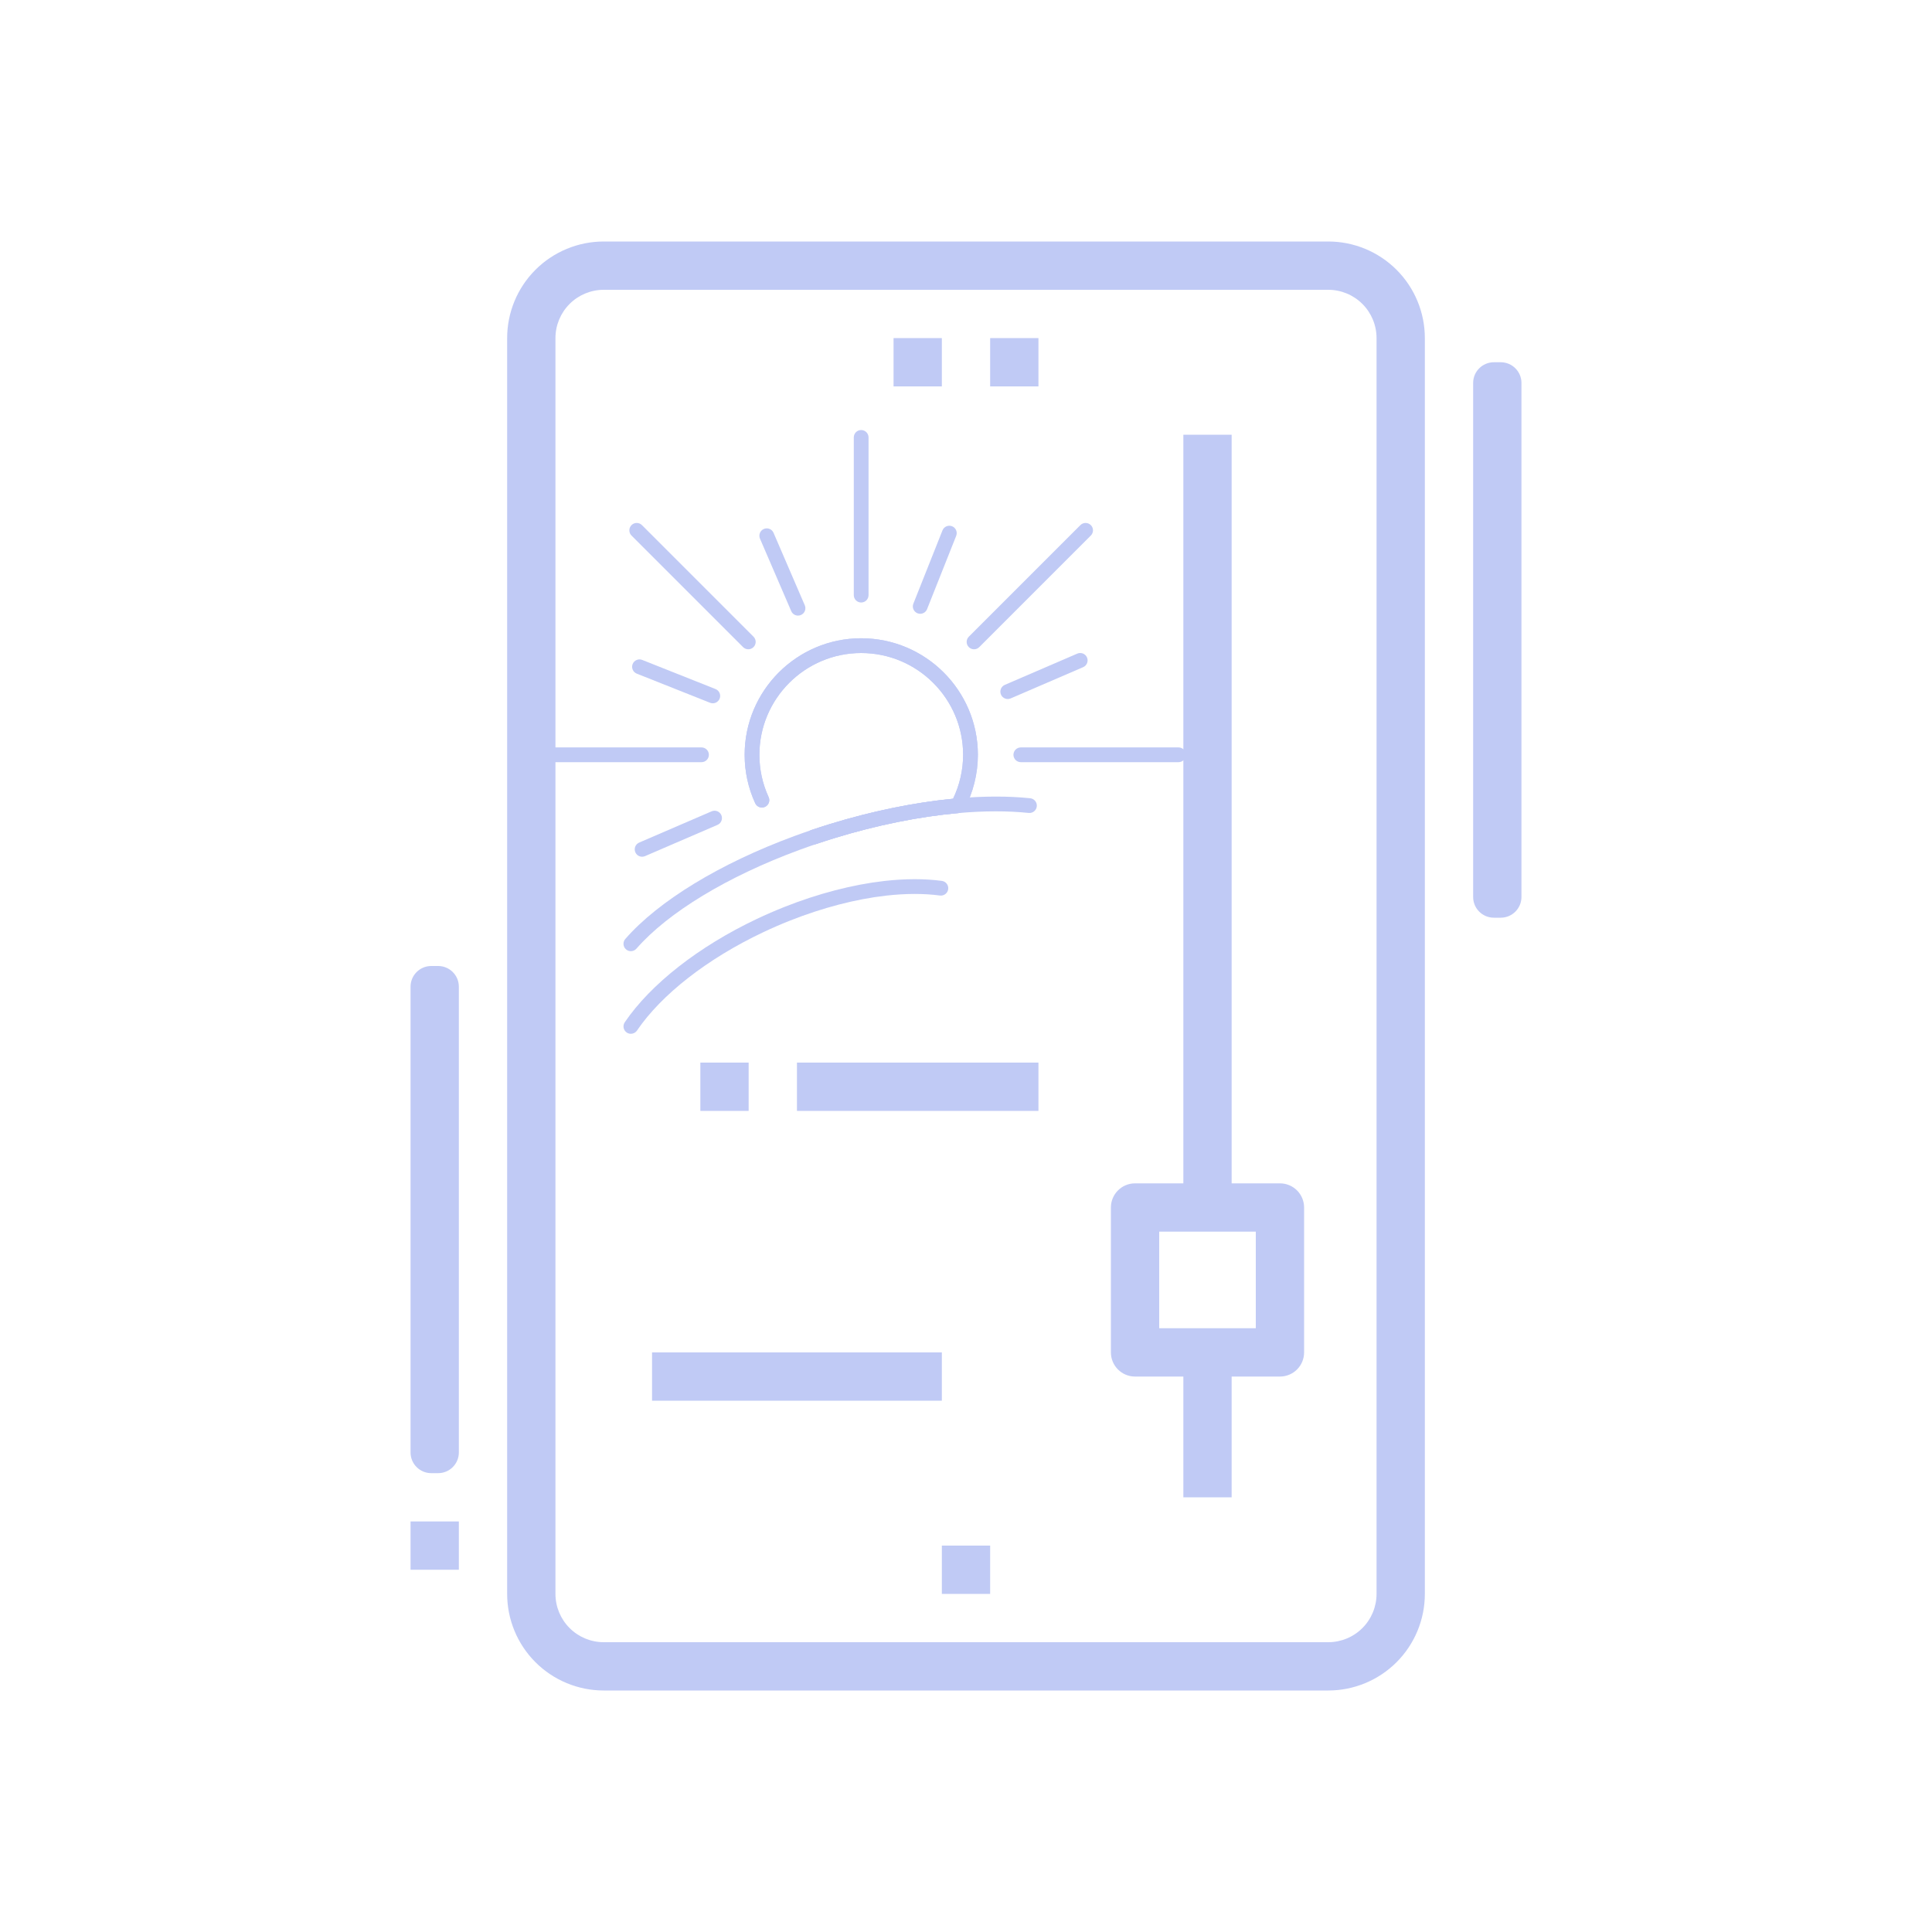
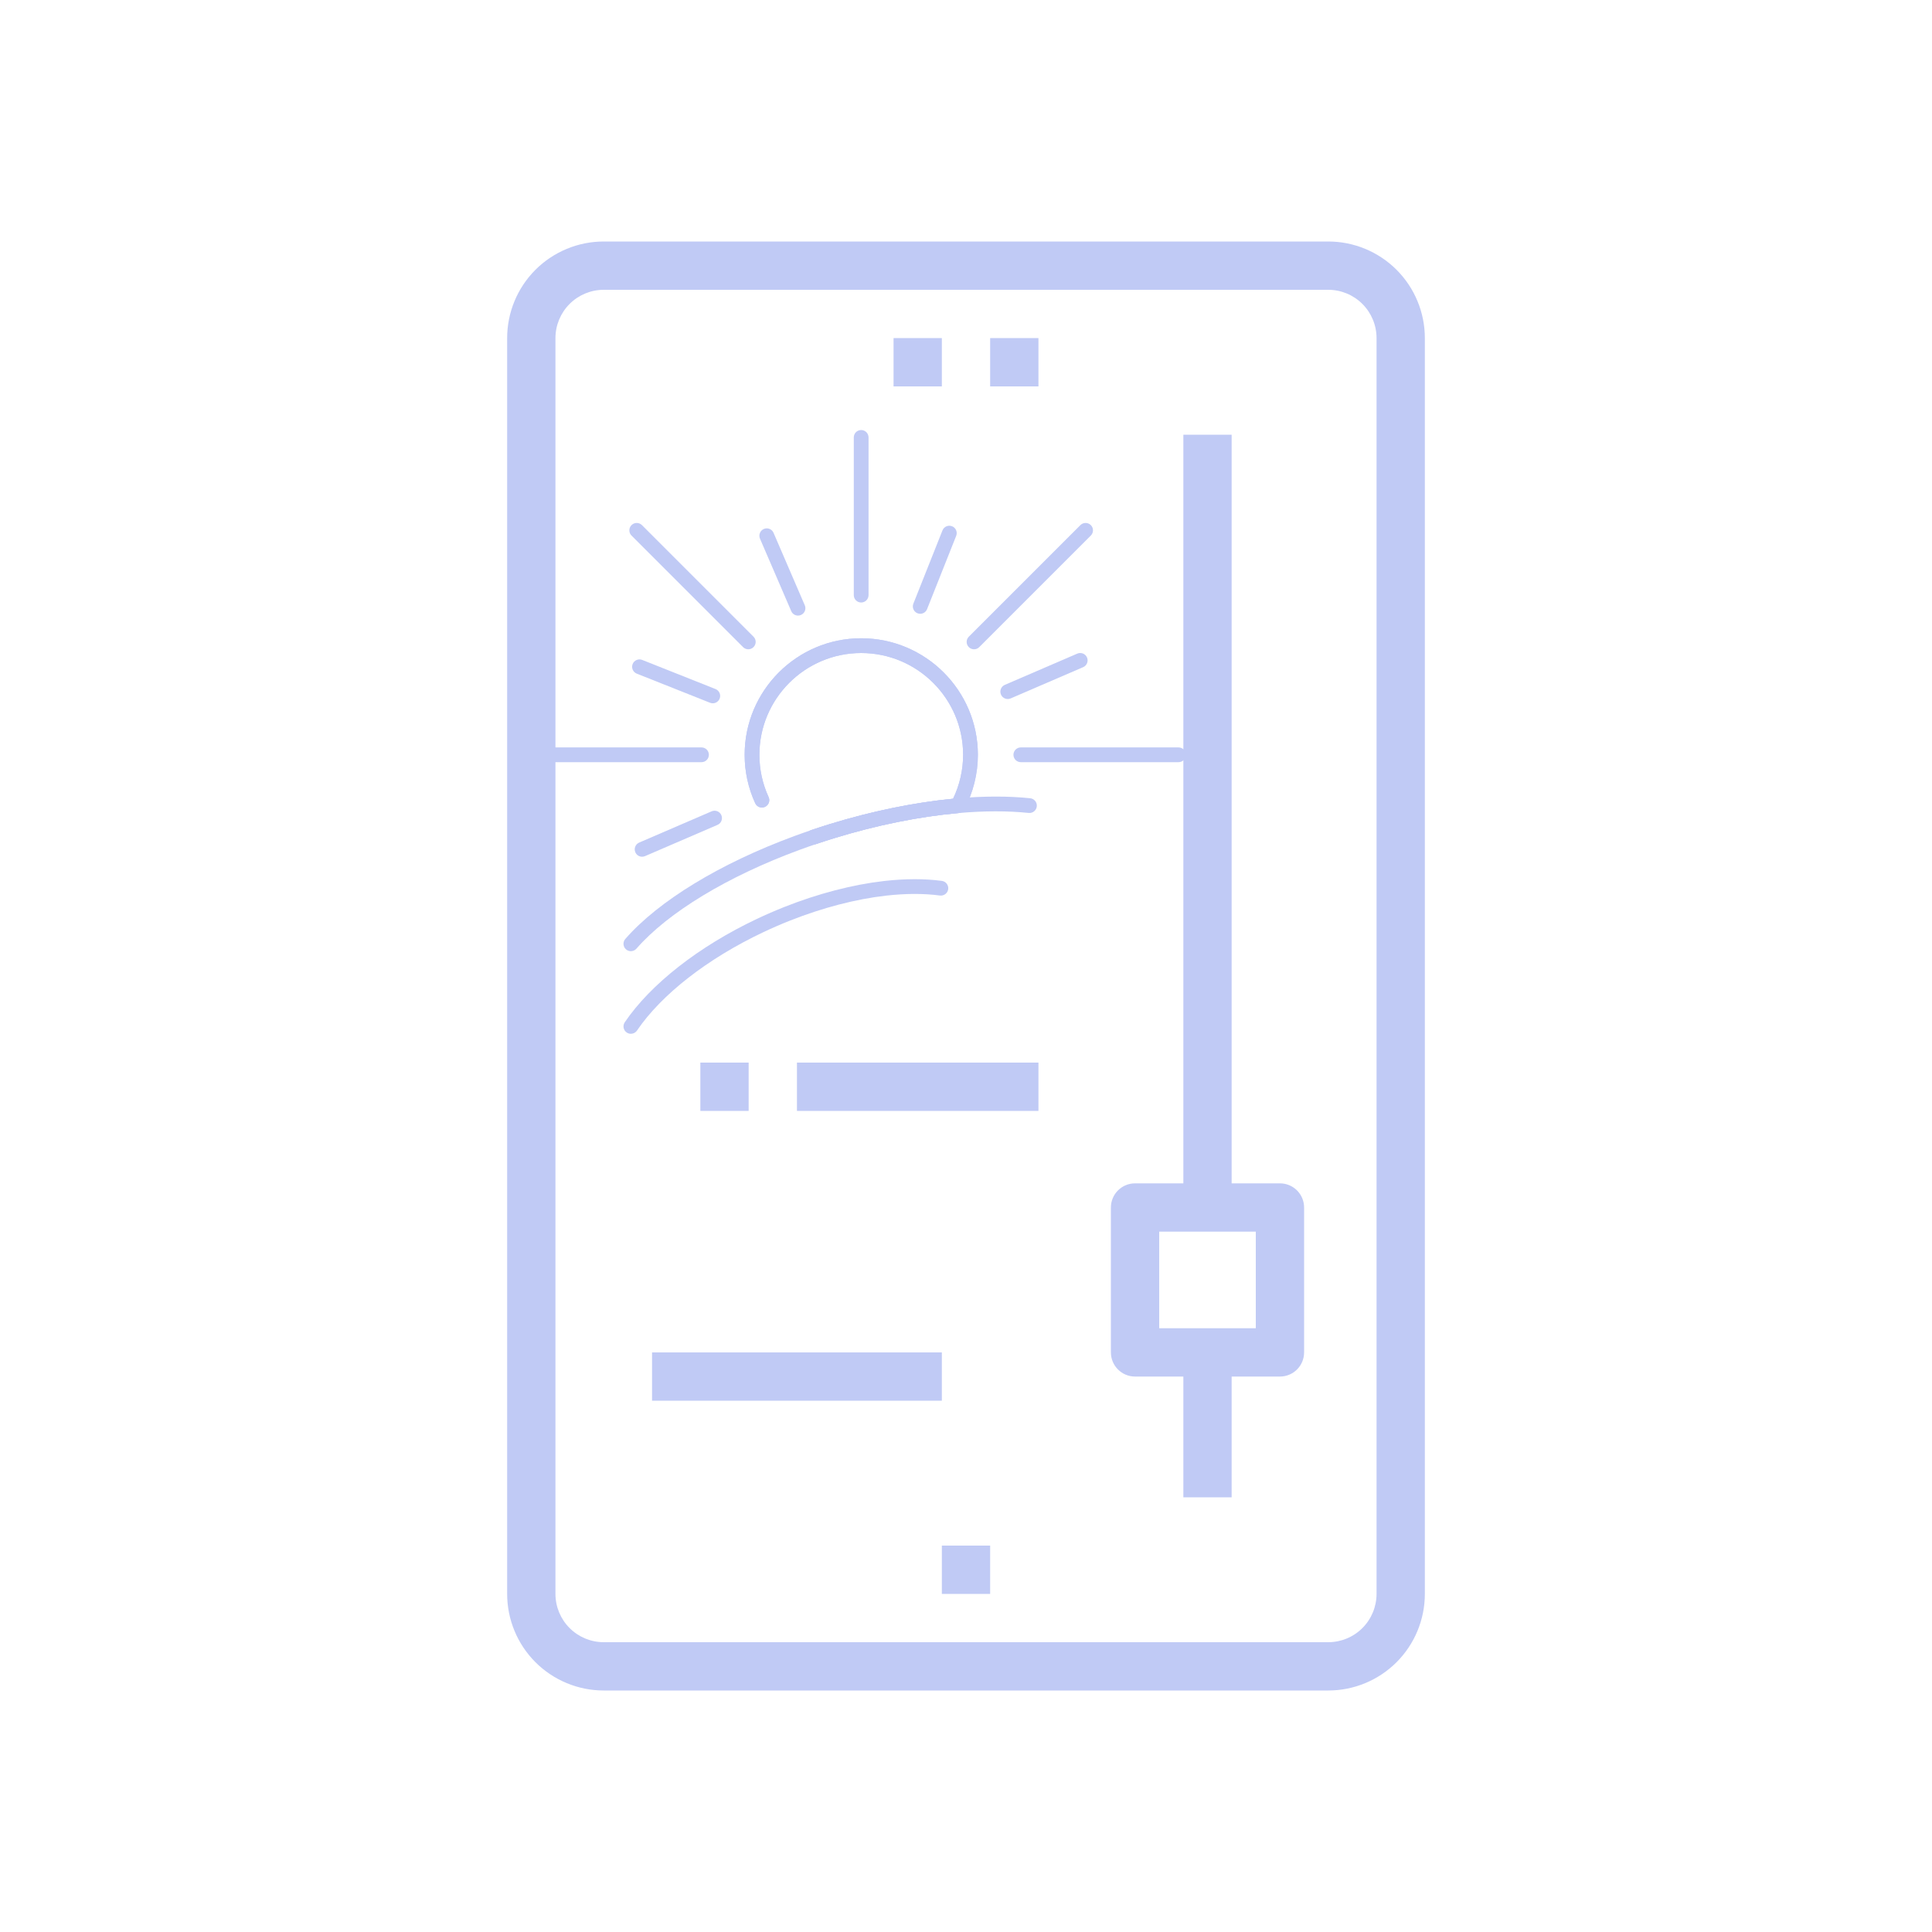
<svg xmlns="http://www.w3.org/2000/svg" width="700pt" height="700pt" version="1.1" viewBox="0 0 700 700" id="svg266">
  <defs id="defs192">
    <symbol id="k" overflow="visible">
      <path d="m29.312-1.75c-1.512 0.781-3.09 1.371-4.734 1.766-1.637 0.406-3.34 0.609-5.109 0.609-5.312 0-9.527-1.484-12.641-4.453-3.106-2.969-4.656-7-4.656-12.094s1.551-9.125 4.656-12.094c3.113-2.969 7.328-4.453 12.641-4.453 1.77 0 3.473 0.199 5.109 0.594 1.645 0.398 3.223 0.992 4.734 1.781v6.594c-1.531-1.039-3.039-1.801-4.516-2.281-1.48-0.488-3.039-0.734-4.672-0.734-2.938 0-5.246 0.945-6.922 2.828-1.68 1.875-2.516 4.465-2.516 7.766 0 3.293 0.836 5.883 2.516 7.766 1.676 1.875 3.984 2.812 6.922 2.812 1.633 0 3.191-0.238 4.672-0.719 1.477-0.488 2.984-1.254 4.516-2.297z" id="path159" />
    </symbol>
    <symbol id="b" overflow="visible">
      <path d="m21.453-17.406c-0.68-0.312-1.352-0.539-2.016-0.688-0.656-0.156-1.32-0.234-1.984-0.234-1.969 0-3.484 0.633-4.547 1.891-1.055 1.262-1.578 3.07-1.578 5.422v11.016h-7.656v-23.922h7.656v3.922c0.977-1.562 2.102-2.703 3.375-3.422 1.281-0.719 2.812-1.078 4.594-1.078 0.25 0 0.523 0.012 0.828 0.031 0.301 0.023 0.734 0.07 1.297 0.141z" id="path162" />
    </symbol>
    <symbol id="a" overflow="visible">
      <path d="m27.562-12.031v2.188h-17.891c0.188 1.793 0.832 3.137 1.938 4.031 1.113 0.898 2.672 1.344 4.672 1.344 1.602 0 3.25-0.234 4.938-0.703 1.688-0.477 3.422-1.203 5.203-2.172v5.891c-1.805 0.688-3.609 1.203-5.422 1.547-1.812 0.352-3.621 0.531-5.422 0.531-4.336 0-7.703-1.098-10.109-3.297-2.398-2.207-3.594-5.297-3.594-9.266 0-3.906 1.176-6.973 3.531-9.203 2.363-2.238 5.609-3.359 9.734-3.359 3.758 0 6.769 1.137 9.031 3.406 2.258 2.262 3.391 5.281 3.391 9.062zm-7.859-2.531c0-1.457-0.43-2.629-1.281-3.516-0.844-0.895-1.949-1.344-3.312-1.344-1.492 0-2.699 0.418-3.625 1.25-0.918 0.836-1.492 2.039-1.719 3.609z" id="path165" />
    </symbol>
    <symbol id="h" overflow="visible">
      <path d="m14.391-10.766c-1.594 0-2.793 0.273-3.594 0.812-0.805 0.543-1.203 1.34-1.203 2.391 0 0.969 0.32 1.73 0.969 2.281 0.645 0.543 1.547 0.812 2.703 0.812 1.438 0 2.644-0.516 3.625-1.547 0.988-1.031 1.484-2.32 1.484-3.875v-0.875zm11.688-2.891v13.656h-7.703v-3.547c-1.031 1.449-2.188 2.508-3.469 3.172s-2.84 1-4.672 1c-2.481 0-4.496-0.723-6.047-2.172-1.543-1.445-2.312-3.32-2.312-5.625 0-2.812 0.961-4.867 2.891-6.172 1.938-1.312 4.969-1.969 9.094-1.969h4.516v-0.609c0-1.207-0.48-2.094-1.438-2.656-0.949-0.562-2.438-0.844-4.469-0.844-1.637 0-3.156 0.168-4.562 0.5-1.406 0.324-2.719 0.812-3.938 1.469v-5.828c1.645-0.406 3.289-0.707 4.938-0.906 1.656-0.207 3.305-0.312 4.953-0.312 4.32 0 7.438 0.855 9.344 2.562 1.914 1.699 2.875 4.461 2.875 8.281z" id="path168" />
    </symbol>
    <symbol id="g" overflow="visible">
      <path d="m12.031-30.719v6.797h7.875v5.469h-7.875v10.141c0 1.117 0.219 1.871 0.656 2.266 0.438 0.387 1.312 0.578 2.625 0.578h3.938v5.469h-6.562c-3.023 0-5.164-0.629-6.422-1.891-1.262-1.258-1.891-3.398-1.891-6.422v-10.141h-3.797v-5.469h3.797v-6.797z" id="path171" />
    </symbol>
    <symbol id="f" overflow="visible">
      <path d="m19.953-20.422v-12.812h7.688v33.234h-7.688v-3.453c-1.055 1.406-2.215 2.438-3.484 3.094-1.273 0.656-2.742 0.984-4.406 0.984-2.949 0-5.371-1.172-7.266-3.516-1.887-2.344-2.828-5.359-2.828-9.047s0.941-6.703 2.828-9.047c1.895-2.344 4.316-3.516 7.266-3.516 1.656 0 3.117 0.336 4.391 1 1.281 0.656 2.445 1.684 3.5 3.078zm-5.047 15.484c1.645 0 2.894-0.598 3.75-1.797 0.863-1.195 1.297-2.93 1.297-5.203 0-2.281-0.434-4.019-1.297-5.219-0.855-1.195-2.106-1.797-3.75-1.797-1.625 0-2.871 0.602-3.734 1.797-0.855 1.199-1.281 2.938-1.281 5.219 0 2.273 0.426 4.008 1.281 5.203 0.863 1.199 2.109 1.797 3.734 1.797z" id="path174" />
    </symbol>
    <symbol id="e" overflow="visible">
      <path d="m16.406-4.938c1.633 0 2.883-0.598 3.75-1.797 0.863-1.195 1.297-2.93 1.297-5.203 0-2.281-0.434-4.019-1.297-5.219-0.867-1.195-2.117-1.797-3.75-1.797-1.637 0-2.891 0.605-3.766 1.812-0.875 1.199-1.312 2.934-1.312 5.203 0 2.262 0.438 3.996 1.312 5.203 0.875 1.199 2.129 1.797 3.766 1.797zm-5.078-15.484c1.051-1.395 2.219-2.422 3.5-3.078 1.281-0.664 2.754-1 4.422-1 2.945 0 5.367 1.172 7.266 3.516 1.895 2.344 2.844 5.359 2.844 9.047s-0.949 6.703-2.844 9.047c-1.898 2.344-4.32 3.516-7.266 3.516-1.668 0-3.141-0.336-4.422-1s-2.449-1.691-3.5-3.078v3.453h-7.656v-33.234h7.656z" id="path177" />
    </symbol>
    <symbol id="d" overflow="visible">
      <path d="m0.531-23.922h7.656l6.422 16.234 5.469-16.234h7.656l-10.062 26.188c-1.012 2.664-2.195 4.523-3.547 5.578-1.344 1.062-3.121 1.594-5.328 1.594h-4.422v-5.016h2.391c1.301 0 2.242-0.211 2.828-0.625 0.594-0.406 1.055-1.148 1.391-2.219l0.203-0.656z" id="path180" />
    </symbol>
    <symbol id="c" overflow="visible">
      <path d="m4.016-31.891h9.188l11.594 21.875v-21.875h7.797v31.891h-9.188l-11.594-21.875v21.875h-7.797z" id="path183" />
    </symbol>
    <symbol id="j" overflow="visible">
      <path d="m27.734-14.562v14.562h-7.703v-11.109c0-2.094-0.047-3.531-0.141-4.312-0.086-0.781-0.242-1.359-0.469-1.734-0.305-0.5-0.711-0.883-1.219-1.156-0.512-0.281-1.094-0.422-1.75-0.422-1.594 0-2.852 0.617-3.766 1.844-0.906 1.23-1.359 2.938-1.359 5.125v11.766h-7.656v-33.234h7.656v12.812c1.145-1.395 2.363-2.422 3.656-3.078 1.301-0.664 2.738-1 4.312-1 2.758 0 4.852 0.852 6.281 2.547 1.438 1.688 2.156 4.152 2.156 7.391z" id="path186" />
    </symbol>
    <symbol id="i" overflow="visible">
      <path d="m15.062-19.031c-1.699 0-2.996 0.609-3.891 1.828-0.887 1.219-1.328 2.977-1.328 5.266 0 2.293 0.441 4.047 1.328 5.266 0.895 1.219 2.191 1.828 3.891 1.828 1.664 0 2.938-0.609 3.812-1.828 0.883-1.219 1.328-2.973 1.328-5.266 0-2.289-0.445-4.047-1.328-5.266-0.875-1.219-2.148-1.828-3.812-1.828zm0-5.469c4.113 0 7.328 1.109 9.641 3.328s3.469 5.297 3.469 9.234c0 3.93-1.156 7.008-3.469 9.234-2.312 2.219-5.527 3.328-9.641 3.328-4.137 0-7.371-1.109-9.703-3.328-2.324-2.227-3.484-5.305-3.484-9.234 0-3.938 1.16-7.016 3.484-9.234 2.332-2.219 5.566-3.328 9.703-3.328z" id="path189" />
    </symbol>
  </defs>
  <g id="g1266" transform="translate(-2.64038,5.460208)">
    <g id="g1707" style="fill:#c0caf5;fill-opacity:1">
      <path d="m 221.39,607.04 h 262.5 c 9.281,0 18.184,-3.688 24.75,-10.25 6.562,-6.566 10.25,-15.469 10.25,-24.75 v -455 c 0,-9.281 -3.688,-18.184 -10.25,-24.75 -6.566,-6.562 -15.469,-10.25 -24.75,-10.25 h -262.5 c -9.281,0 -18.184,3.688 -24.75,10.25 -6.562,6.566 -10.25,15.469 -10.25,24.75 v 455 c 0,9.281 3.688,18.184 10.25,24.75 6.566,6.562 15.469,10.25 24.75,10.25 z m -17.5,-490 c 0,-4.641 1.844,-9.094 5.125,-12.375 3.281,-3.281 7.734,-5.125 12.375,-5.125 h 262.5 c 4.641,0 9.094,1.844 12.375,5.125 3.281,3.281 5.125,7.734 5.125,12.375 v 455 c 0,4.641 -1.844,9.094 -5.125,12.375 -3.281,3.281 -7.734,5.125 -12.375,5.125 h -262.5 c -4.641,0 -9.094,-1.844 -12.375,-5.125 -3.281,-3.281 -5.125,-7.734 -5.125,-12.375 z" id="path212" style="fill:#c0caf5;fill-opacity:1" />
      <path d="m 326.39,117.04 h 17.5 v 17.5 h -17.5 z" id="path214" style="fill:#c0caf5;fill-opacity:1" />
      <path d="m 361.39,117.04 h 17.5 v 17.5 h -17.5 z" id="path216" style="fill:#c0caf5;fill-opacity:1" />
      <path d="m 343.89,554.54 h 17.5 v 17.5 h -17.5 z" id="path218" style="fill:#c0caf5;fill-opacity:1" />
      <path d="m 413.89,493.29 h 17.5 v 43.75 h 17.5 v -43.75 h 17.5 c 2.32,0 4.547,-0.922 6.188,-2.562 1.641,-1.641 2.562,-3.867 2.562,-6.188 v -52.5 c 0,-2.32 -0.922,-4.547 -2.562,-6.188 -1.641,-1.641 -3.867,-2.562 -6.188,-2.562 h -17.5 v -271.25 h -17.5 v 271.25 h -17.5 c -4.832,0 -8.75,3.918 -8.75,8.75 v 52.5 c 0,2.32 0.922,4.547 2.562,6.188 1.641,1.641 3.867,2.562 6.188,2.562 z m 8.75,-52.5 h 35 v 35 h -35 z" id="path220" style="fill:#c0caf5;fill-opacity:1" />
      <path d="m 256.39,379.54 h 17.5 v 17.5 h -17.5 z" id="path222" style="fill:#c0caf5;fill-opacity:1" />
      <path d="m 291.39,379.54 h 87.5 v 17.5 h -87.5 z" id="path224" style="fill:#c0caf5;fill-opacity:1" />
      <path d="m 238.89,484.54 h 105 v 17.5 h -105 z" id="path230" style="fill:#c0caf5;fill-opacity:1" />
-       <path d="m 151.39,545.79 h 17.5 v 17.5 h -17.5 z" id="path232" style="fill:#c0caf5;fill-opacity:1" />
-       <path d="m 158.89,344.54 h 2.5 a 7.5,7.5 45 0 1 7.5,7.5 v 168.75 a 7.5,7.5 135 0 1 -7.5,7.5 h -2.5 a 7.5,7.5 45 0 1 -7.5,-7.5 l 0,-168.75 a 7.5,7.5 135 0 1 7.5,-7.5 z" id="path234" style="fill:#c0caf5;fill-opacity:1" />
-       <path d="m 543.89,125.79 2.5,0 a 7.5,7.5 45 0 1 7.5,7.5 l 0,186.25 a 7.5,7.5 135 0 1 -7.5,7.5 h -2.5 a 7.5,7.5 45 0 1 -7.5,-7.5 v -186.25 a 7.5,7.5 135 0 1 7.5,-7.5 z" id="path236" style="fill:#c0caf5;fill-opacity:1" />
      <g id="g1143" transform="matrix(0.4890105,0,0,0.4890105,151.6851,94.85361)">
        <path d="m 333.268,241.274 c -3.019,0 -5.469,-2.449 -5.469,-5.469 v -116.85 c 0,-3.019 2.449,-5.469 5.469,-5.469 3.02,0 5.469,2.449 5.469,5.469 v 116.85 c 0,3.019 -2.449,5.469 -5.469,5.469 z" id="path801" />
        <path d="m 416.898,275.934 c -1.398,0 -2.801,-0.535 -3.867,-1.602 -2.137,-2.137 -2.137,-5.598 0,-7.734 l 82.664,-82.664 c 2.133,-2.137 5.598,-2.137 7.734,0 2.137,2.137 2.137,5.598 0,7.734 l -82.664,82.664 c -1.066,1.066 -2.465,1.602 -3.867,1.602 z" id="path803" style="stroke-width:11.02;stroke-dasharray:none;paint-order:stroke fill markers" />
        <path d="m 568.418,359.574 h -116.85 c -3.019,0 -5.469,-2.449 -5.469,-5.469 0,-3.02 2.449,-5.469 5.469,-5.469 h 116.85 c 3.019,0 5.469,2.449 5.469,5.469 0,3.02 -2.449,5.469 -5.469,5.469 z" id="path805" style="stroke-width:11.02;stroke-dasharray:none;paint-order:stroke fill markers" />
        <path d="M 214.968,359.574 H 98.118 c -3.019,0 -5.469,-2.449 -5.469,-5.469 0,-3.02 2.449,-5.469 5.469,-5.469 H 214.968 c 3.019,0 5.469,2.449 5.469,5.469 0,3.02 -2.449,5.469 -5.469,5.469 z" id="path807" />
        <path d="m 249.638,275.934 c -1.398,0 -2.801,-0.535 -3.867,-1.602 l -82.664,-82.664 c -2.137,-2.137 -2.137,-5.598 0,-7.734 2.137,-2.137 5.598,-2.137 7.734,0 l 82.664,82.664 c 2.137,2.137 2.137,5.598 0,7.734 -1.07,1.066 -2.469,1.602 -3.867,1.602 z" id="path809" style="stroke-width:11.02;stroke-dasharray:none;paint-order:stroke fill markers" />
        <path d="m 377.018,249.634 c -0.672,0 -1.355,-0.125 -2.019,-0.387 -2.805,-1.117 -4.176,-4.297 -3.062,-7.102 l 21.578,-54.301 c 1.113,-2.805 4.289,-4.176 7.102,-3.062 2.805,1.117 4.176,4.293 3.062,7.102 l -21.578,54.301 c -0.848,2.144 -2.906,3.449 -5.082,3.449 z" id="path811" style="stroke-width:11.02;stroke-dasharray:none;paint-order:stroke fill markers" />
        <path d="m 441.878,312.784 c -2.117,0 -4.133,-1.238 -5.023,-3.305 -1.195,-2.773 0.082,-5.992 2.856,-7.188 l 53.695,-23.152 c 2.769,-1.191 5.992,0.082 7.188,2.856 1.195,2.773 -0.082,5.992 -2.856,7.188 l -53.695,23.152 c -0.707,0.305 -1.441,0.449 -2.164,0.449 z" id="path813" style="stroke-width:11.02;stroke-dasharray:none;paint-order:stroke fill markers" />
        <path d="m 170.968,429.634 c -2.117,0 -4.133,-1.238 -5.023,-3.305 -1.195,-2.773 0.082,-5.992 2.856,-7.188 l 53.695,-23.152 c 2.773,-1.195 5.992,0.082 7.188,2.856 1.195,2.773 -0.082,5.992 -2.856,7.188 l -53.695,23.152 c -0.707,0.305 -1.441,0.449 -2.164,0.449 z" id="path815" style="stroke-width:11.02;stroke-dasharray:none;paint-order:stroke fill markers" />
        <path d="m 223.328,315.944 c -0.672,0 -1.355,-0.125 -2.019,-0.387 l -54.301,-21.578 c -2.805,-1.117 -4.18,-4.293 -3.062,-7.102 1.117,-2.805 4.297,-4.176 7.102,-3.062 l 54.301,21.578 c 2.805,1.117 4.18,4.293 3.062,7.102 -0.852,2.141 -2.91,3.449 -5.082,3.449 z" id="path817" style="stroke-width:11.02;stroke-dasharray:none;paint-order:stroke fill markers" />
        <path d="m 286.478,250.974 c -2.117,0 -4.133,-1.238 -5.023,-3.305 l -23.152,-53.695 c -1.195,-2.773 0.082,-5.992 2.856,-7.188 2.773,-1.195 5.992,0.082 7.188,2.856 l 23.152,53.695 c 1.195,2.773 -0.082,5.992 -2.856,7.188 -0.707,0.305 -1.441,0.449 -2.164,0.449 z" id="path819" style="stroke-width:11.02;stroke-dasharray:none;paint-order:stroke fill markers" />
        <path d="m 298.138,420.514 c -2.281,0 -4.406,-1.438 -5.18,-3.715 -0.969,-2.859 0.562,-5.965 3.426,-6.934 4.481,-1.516 9.035,-2.988 13.535,-4.375 30.938,-9.531 62.477,-16.02 91.434,-18.82 4.879,-10.137 7.449,-21.336 7.449,-32.57 0,-41.574 -33.887,-75.398 -75.539,-75.398 -41.574,0 -75.398,33.824 -75.398,75.398 0,10.918 2.297,21.461 6.832,31.344 1.258,2.746 0.055,5.992 -2.691,7.25 -2.742,1.258 -5.992,0.055 -7.25,-2.691 -5.191,-11.32 -7.824,-23.402 -7.824,-35.902 0,-47.605 38.73,-86.336 86.336,-86.336 47.684,0 86.477,38.73 86.477,86.336 0,13.988 -3.473,27.922 -10.039,40.301 -0.867,1.637 -2.504,2.719 -4.352,2.883 -29.023,2.562 -60.91,9.012 -92.207,18.656 -4.406,1.355 -8.863,2.801 -13.246,4.281 -0.59,0.199 -1.18,0.293 -1.762,0.293 z" id="path1947" style="fill:#c0caf5" class="UnoptimicedTransforms" />
        <path d="m 298.138,420.514 c -2.281,0 -4.406,-1.438 -5.18,-3.715 -0.969,-2.859 0.562,-5.965 3.426,-6.934 4.481,-1.516 9.035,-2.988 13.535,-4.375 30.938,-9.531 62.477,-16.02 91.434,-18.82 4.879,-10.137 7.449,-21.336 7.449,-32.57 0,-41.574 -33.887,-75.398 -75.539,-75.398 -41.574,0 -75.398,33.824 -75.398,75.398 0,10.918 2.297,21.461 6.832,31.344 1.258,2.746 0.055,5.992 -2.691,7.25 -2.742,1.258 -5.992,0.055 -7.25,-2.691 -5.191,-11.32 -7.824,-23.402 -7.824,-35.902 0,-47.605 38.73,-86.336 86.336,-86.336 47.684,0 86.477,38.73 86.477,86.336 0,13.988 -3.473,27.922 -10.039,40.301 -0.867,1.637 -2.504,2.719 -4.352,2.883 -29.023,2.562 -60.91,9.012 -92.207,18.656 -4.406,1.355 -8.863,2.801 -13.246,4.281 -0.59,0.199 -1.18,0.293 -1.762,0.293 z" id="path821" style="fill-rule:nonzero;stroke:none;stroke-width:15.315;stroke-dasharray:none;paint-order:stroke fill markers" class="UnoptimicedTransforms" />
        <path d="m 162.638,499.614 c -1.277,0 -2.559,-0.445 -3.594,-1.348 -2.277,-1.984 -2.512,-5.441 -0.523,-7.715 24.609,-28.203 70.246,-55.984 125.21,-76.223 8.617,-3.172 17.43,-6.148 26.184,-8.848 32.023,-9.867 64.688,-16.473 94.469,-19.098 19.586,-1.73 38.047,-1.754 54.141,-0.07 3.004,0.312 5.184,3.004 4.871,6.008 -0.312,3.004 -3.004,5.184 -6.008,4.871 -15.395,-1.609 -33.156,-1.582 -52.043,0.086 -29.023,2.562 -60.91,9.012 -92.207,18.656 -8.566,2.641 -17.188,5.551 -25.625,8.656 -53.297,19.625 -97.309,46.289 -120.75,73.152 -1.086,1.234 -2.602,1.871 -4.129,1.871 z" id="path823" style="stroke-width:11.02;stroke-dasharray:none;paint-order:stroke fill markers" class="UnoptimicedTransforms" />
        <path d="m 162.638,560.824 c -1.059,0 -2.125,-0.305 -3.066,-0.945 -2.5,-1.695 -3.148,-5.098 -1.453,-7.598 19.219,-28.316 54.879,-56.223 97.836,-76.559 6.731,-3.188 13.621,-6.18 20.473,-8.895 25.066,-9.93 50.652,-16.578 73.992,-19.227 15.422,-1.75 29.957,-1.77 42.641,-0.062 2.992,0.402 5.094,3.156 4.691,6.148 -0.402,2.992 -3.144,5.09 -6.148,4.691 -11.785,-1.586 -25.426,-1.555 -39.945,0.09 -22.398,2.543 -47.016,8.953 -71.199,18.527 -6.633,2.629 -13.301,5.527 -19.82,8.609 -41.242,19.527 -75.309,46.066 -93.465,72.816 -1.062,1.562 -2.785,2.402 -4.535,2.402 z" id="path825" />
      </g>
    </g>
  </g>
</svg>
